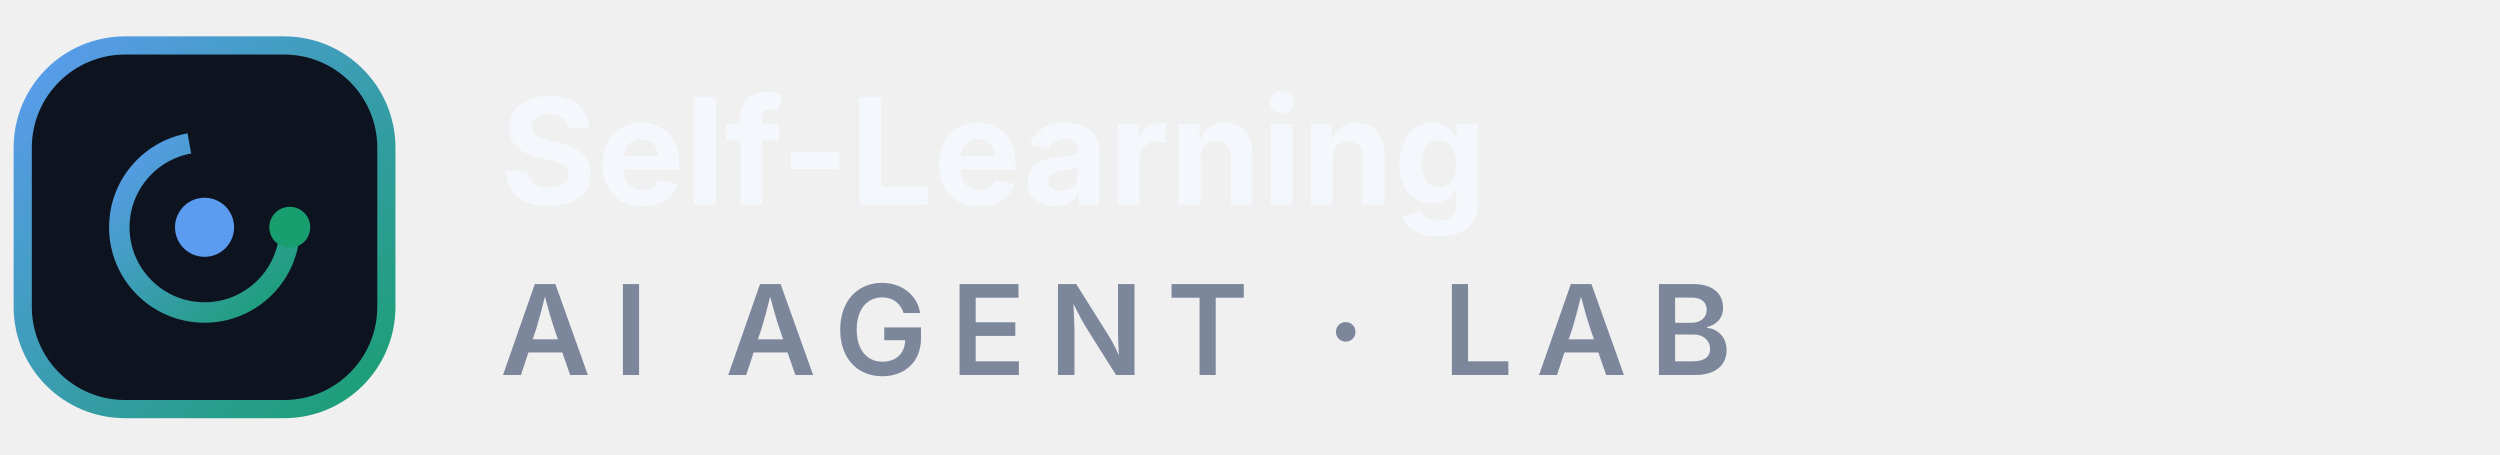
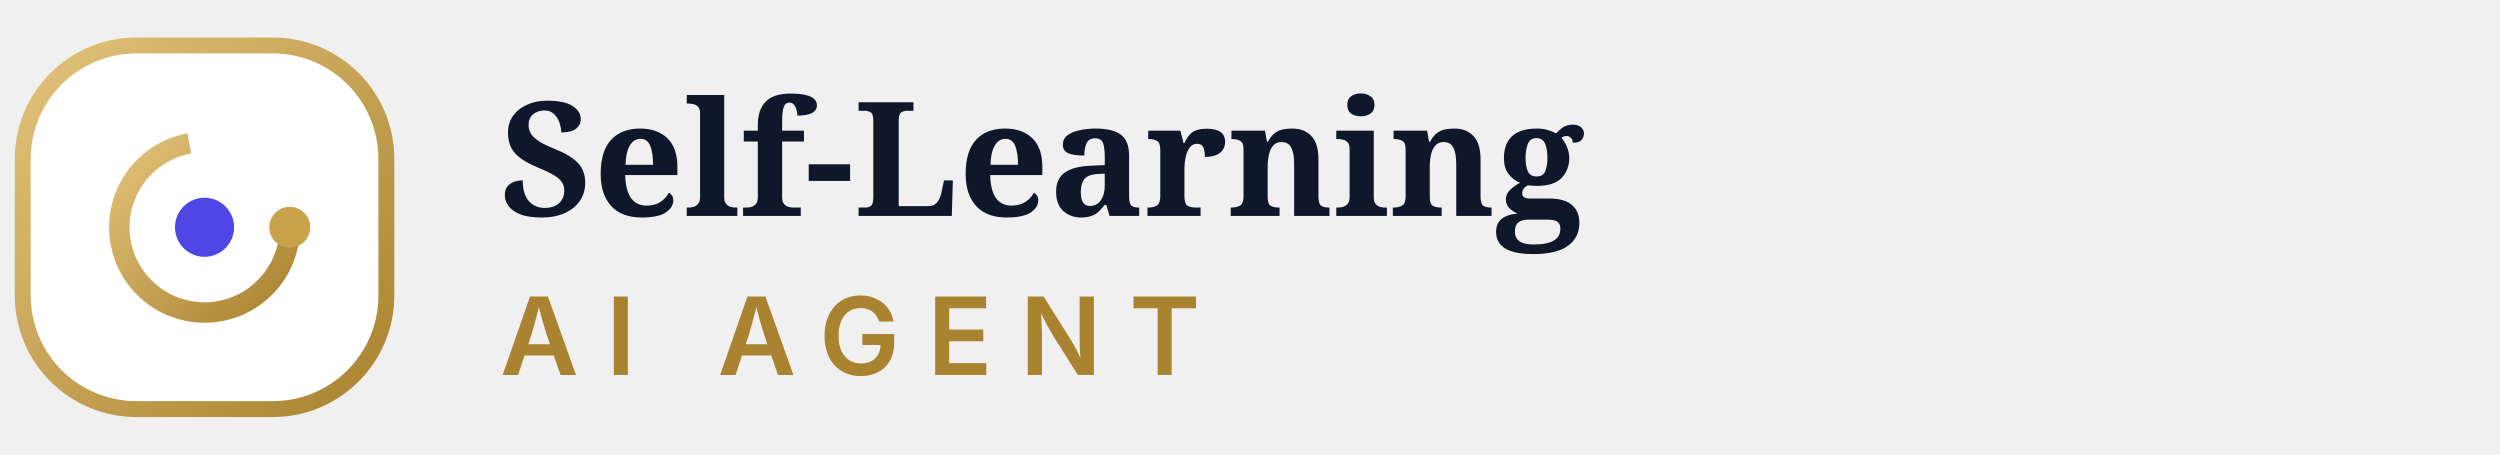
<svg xmlns="http://www.w3.org/2000/svg" width="220" height="40" viewBox="0 0 220 40">
  <defs>
    <linearGradient id="g" x1="0" y1="0" x2="1" y2="1">
-       <stop offset="0" stop-color="#5b9cf0" />
-       <stop offset="1" stop-color="#199e70" />
+       <stop offset="0" stop-color="#E2C27A" />
+       <stop offset="1" stop-color="#A9832F" />
    </linearGradient>
  </defs>
-   <rect x="2" y="4" width="32" height="32" rx="9" fill="#0e1320" stroke="url(#g)" stroke-width="1.6" />
+   <rect x="2" y="4" width="32" height="32" rx="10" fill="#FFFFFF" stroke="url(#g)" stroke-width="1.4" />
  <circle cx="18" cy="20" r="7.5" fill="none" stroke="url(#g)" stroke-width="1.8" stroke-dasharray="34 13" />
-   <circle cx="18" cy="20" r="2.6" fill="#5b9cf0" />
-   <circle cx="25.5" cy="20" r="1.8" fill="#199e70" />
-   <text x="44" y="18" font-family="Inter,Segoe UI,sans-serif" font-size="13" font-weight="700" fill="#f4f7fb">Self-Learning</text>
-   <text x="44" y="33" font-family="Inter,Segoe UI,sans-serif" font-size="11" font-weight="600" letter-spacing="2" fill="#7d879c">AI AGENT · LAB</text>
+   <circle cx="18" cy="20" r="2.6" fill="#4F46E5" />
+   <circle cx="25.5" cy="20" r="1.8" fill="#C9A24B" />
+   <text x="44" y="19" font-family="Playfair Display,Georgia,serif" font-size="14" font-weight="600" fill="#0F172A">Self-Learning</text>
+   <text x="44" y="33" font-family="Inter,Segoe UI,sans-serif" font-size="9.5" font-weight="600" letter-spacing="2.4" fill="#A9832F">AI AGENT</text>
</svg>
